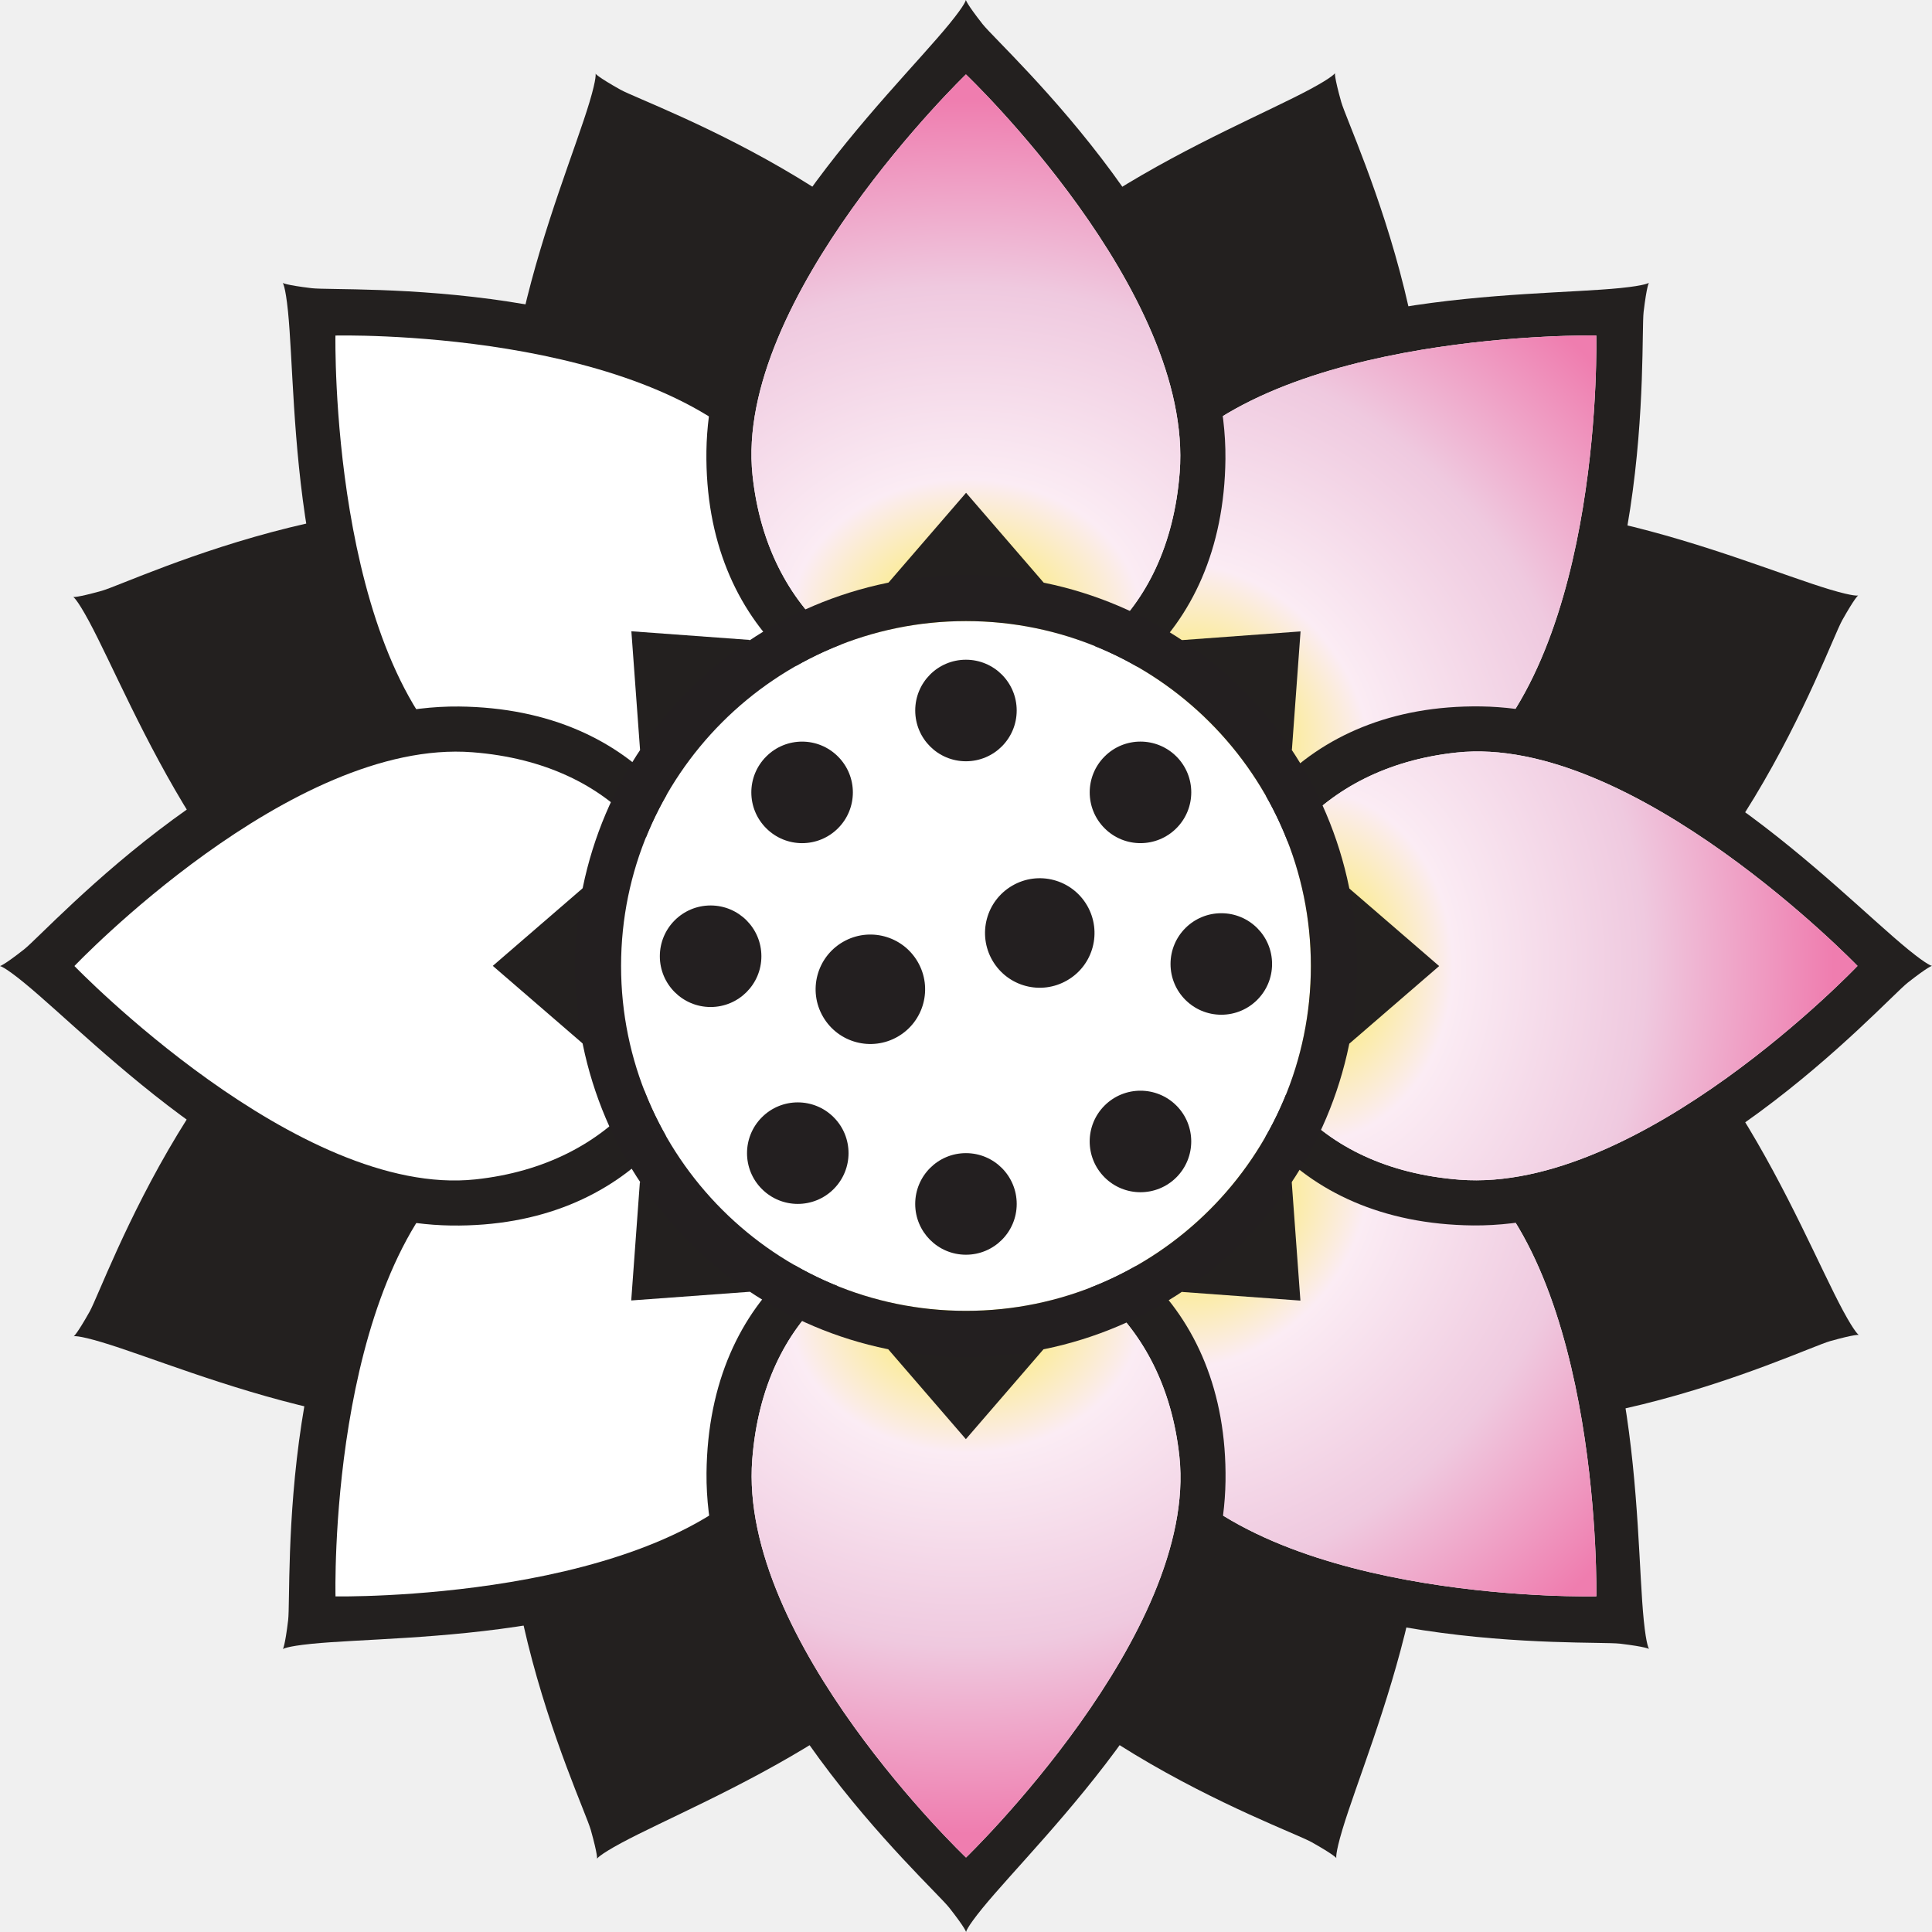
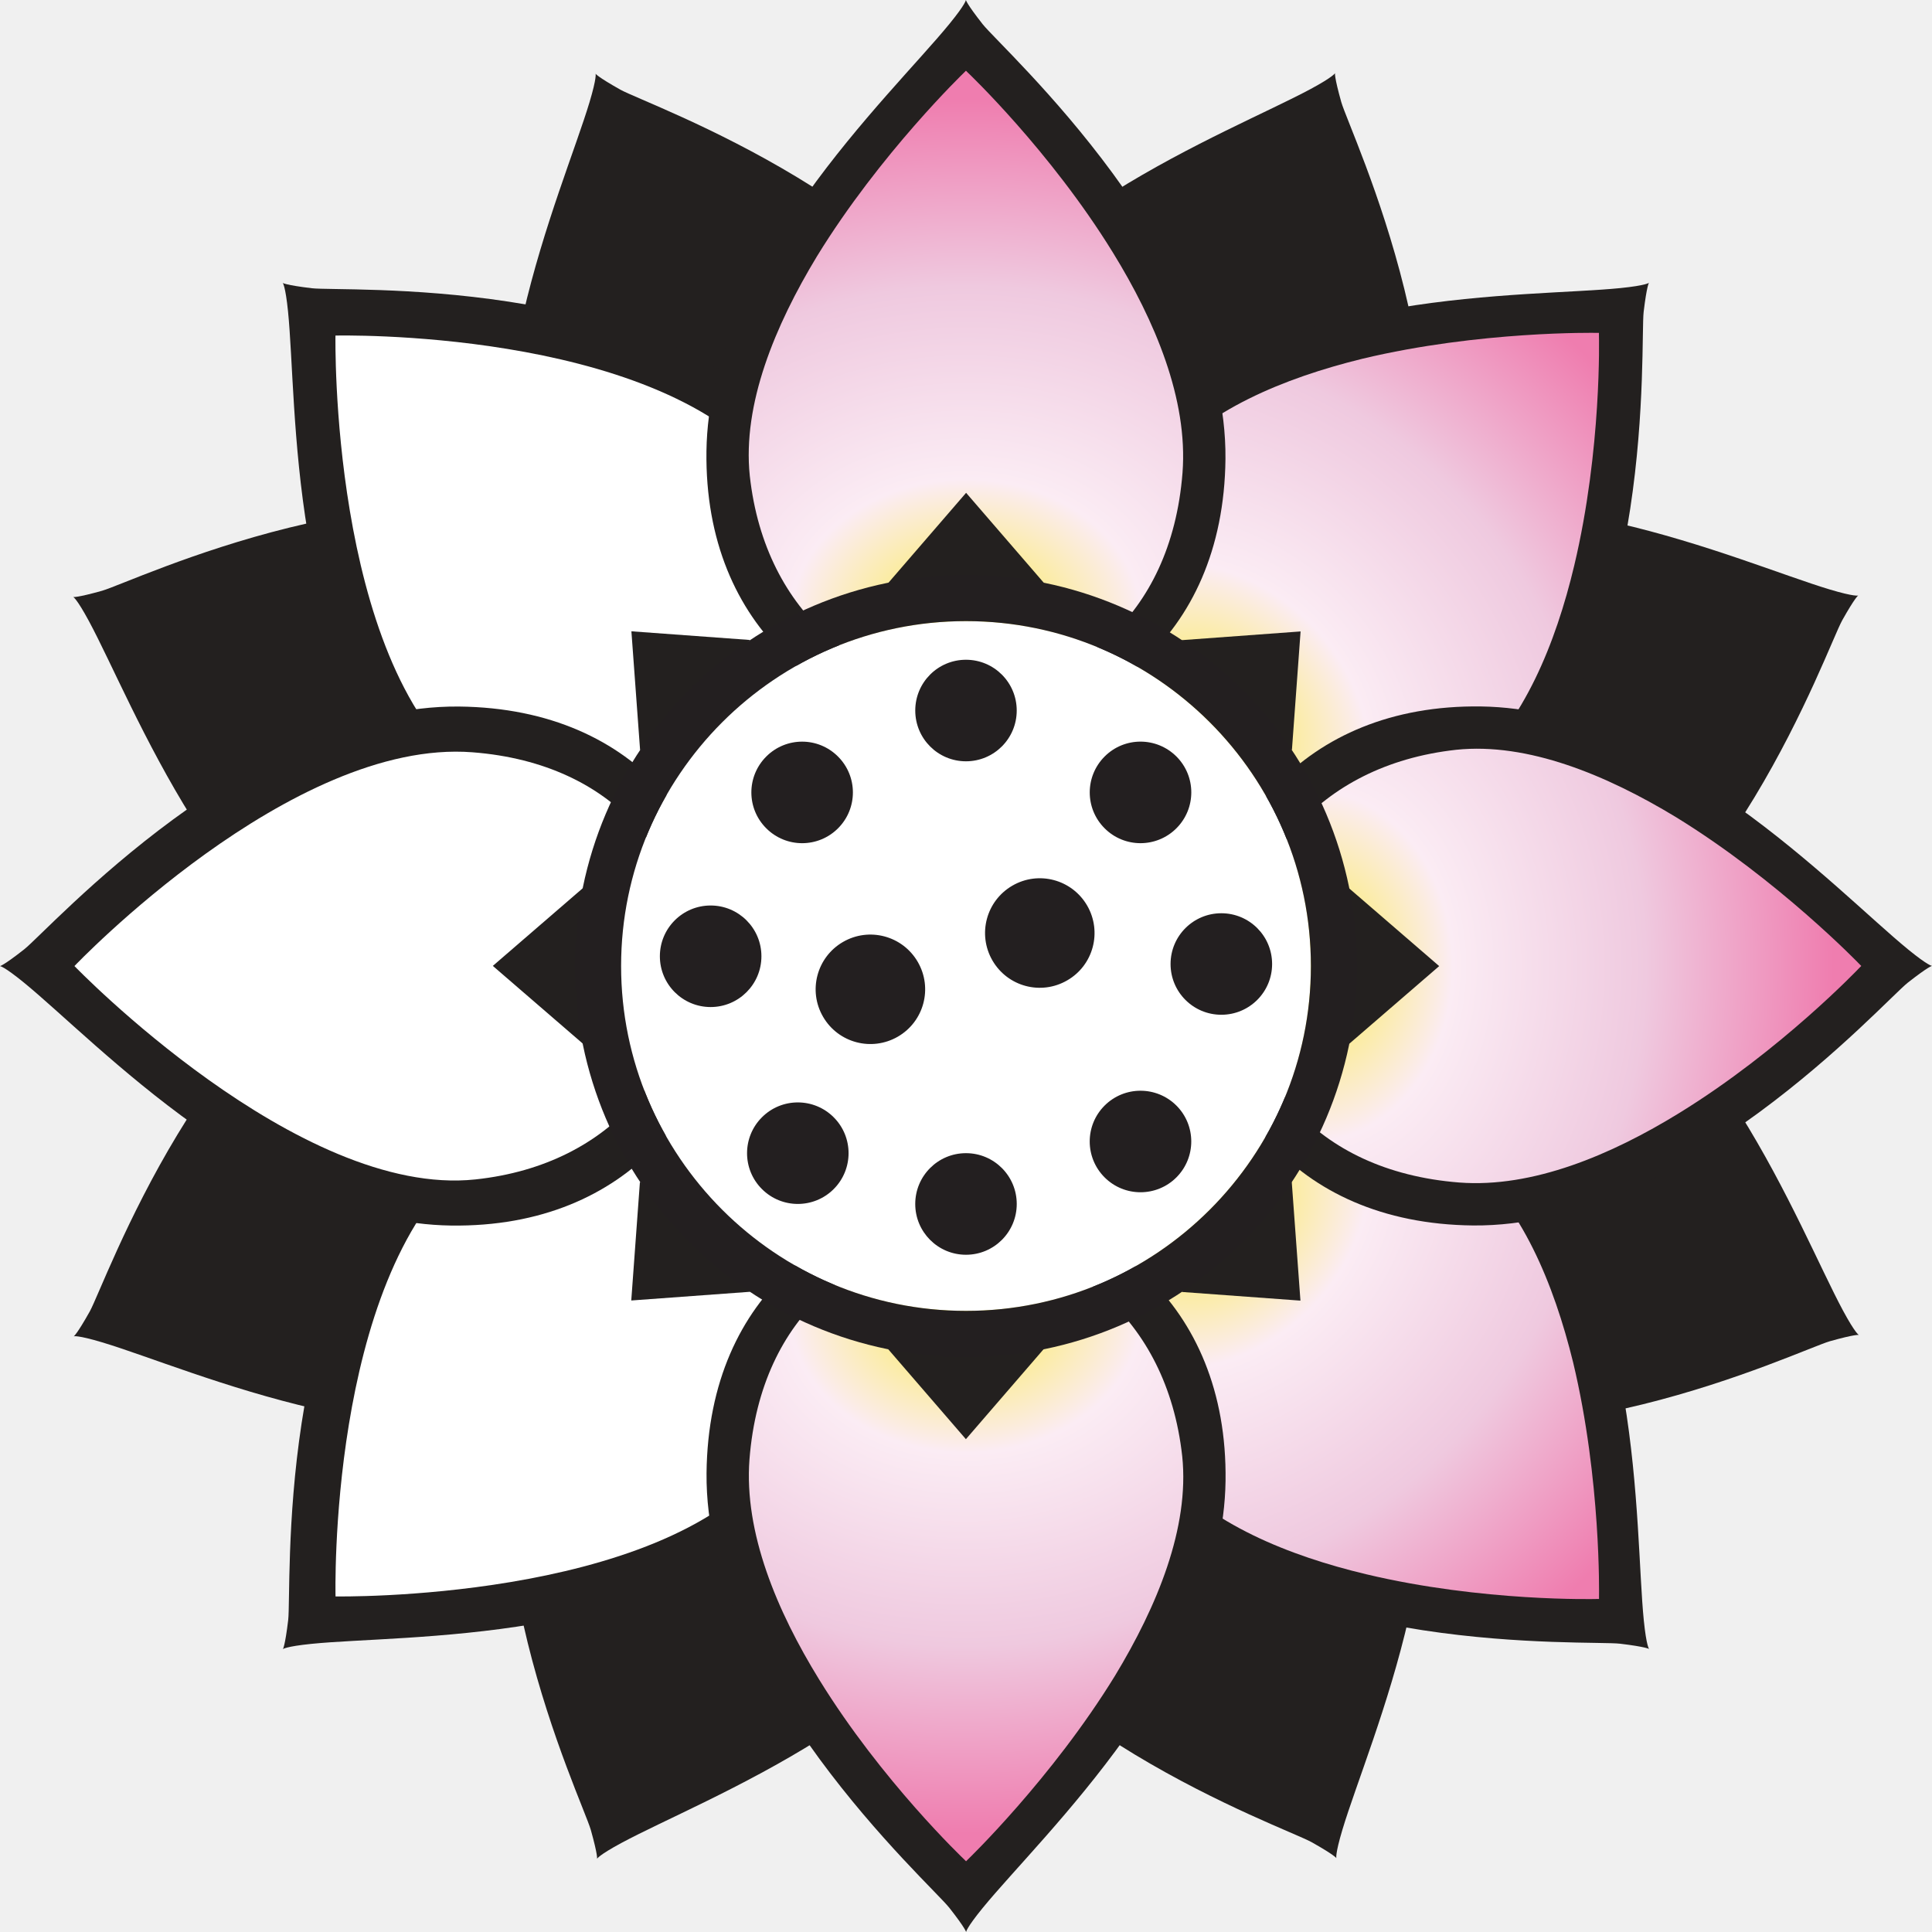
<svg xmlns="http://www.w3.org/2000/svg" width="400px" height="400px" version="1.1" xml:space="preserve" style="fill-rule:evenodd;clip-rule:evenodd;stroke-linejoin:round;stroke-miterlimit:2;">
-   <g transform="matrix(1,0,0,1,-0.006296,-0.006296)">
-     <g id="Layer1">
-       <g>
-         <g transform="matrix(100.9505,41.76714,41.76714,-100.9505,112.2667,82.81284)">
-           <path d="M-0.143,0.61C-0.143,0.61 -0.138,0.605 -0.133,0.556C-0.115,0.378 -0.133,-0.088 0.114,-0.342C0.59,-0.831 1.304,-0.151 0.82,0.343C0.543,0.625 -0.026,0.593 -0.088,0.6C-0.138,0.606 -0.143,0.61 -0.143,0.61Z" style="fill:rgb(35,32,31);fill-rule:nonzero;" />
-         </g>
-         <g transform="matrix(41.76714,-100.9505,-100.9505,-41.76714,82.82576,287.7107)">
-           <path d="M-0.143,0.61C-0.143,0.61 -0.138,0.605 -0.133,0.556C-0.115,0.378 -0.133,-0.088 0.114,-0.342C0.59,-0.831 1.304,-0.151 0.82,0.343C0.543,0.625 -0.026,0.593 -0.088,0.6C-0.138,0.606 -0.143,0.61 -0.143,0.61Z" style="fill:rgb(35,32,31);fill-rule:nonzero;" />
-         </g>
-         <g transform="matrix(-100.9505,-41.76714,-41.76714,100.9505,287.7237,317.1517)">
-           <path d="M-0.143,0.61C-0.143,0.61 -0.138,0.605 -0.133,0.556C-0.115,0.378 -0.133,-0.088 0.114,-0.342C0.59,-0.831 1.304,-0.151 0.82,0.343C0.543,0.625 -0.026,0.593 -0.088,0.6C-0.138,0.606 -0.143,0.61 -0.143,0.61Z" style="fill:rgb(35,32,31);fill-rule:nonzero;" />
-         </g>
-         <g transform="matrix(-41.76714,100.9505,100.9505,41.76714,317.1646,112.2538)">
-           <path d="M-0.143,0.61C-0.143,0.61 -0.138,0.605 -0.133,0.556C-0.115,0.378 -0.133,-0.088 0.114,-0.342C0.59,-0.831 1.304,-0.151 0.82,0.343C0.543,0.625 -0.026,0.593 -0.088,0.6C-0.138,0.606 -0.143,0.61 -0.143,0.61Z" style="fill:rgb(35,32,31);fill-rule:nonzero;" />
-         </g>
-         <g transform="matrix(100.9166,-41.84893,-41.84893,-100.9166,55.12306,179.1769)">
-           <path d="M-0.143,0.61C-0.143,0.61 -0.138,0.605 -0.133,0.556C-0.115,0.378 -0.133,-0.088 0.114,-0.342C0.59,-0.831 1.304,-0.151 0.82,0.343C0.543,0.625 -0.026,0.593 -0.088,0.6C-0.138,0.606 -0.143,0.61 -0.143,0.61Z" style="fill:rgb(35,32,31);fill-rule:nonzero;" />
-         </g>
-         <g transform="matrix(-41.84893,-100.9166,-100.9166,41.84893,179.1899,344.8795)">
-           <path d="M-0.143,0.61C-0.143,0.61 -0.138,0.605 -0.133,0.556C-0.115,0.378 -0.133,-0.088 0.114,-0.342C0.59,-0.831 1.304,-0.151 0.82,0.343C0.543,0.625 -0.026,0.593 -0.088,0.6C-0.138,0.606 -0.143,0.61 -0.143,0.61Z" style="fill:rgb(35,32,31);fill-rule:nonzero;" />
-         </g>
-         <g transform="matrix(-100.9166,41.84893,41.84893,100.9166,344.8924,220.8127)">
-           <path d="M-0.143,0.61C-0.143,0.61 -0.138,0.605 -0.133,0.556C-0.115,0.378 -0.133,-0.088 0.114,-0.342C0.59,-0.831 1.304,-0.151 0.82,0.343C0.543,0.625 -0.026,0.593 -0.088,0.6C-0.138,0.606 -0.143,0.61 -0.143,0.61Z" style="fill:rgb(35,32,31);fill-rule:nonzero;" />
-         </g>
-         <g transform="matrix(41.84893,100.9166,100.9166,-41.84893,220.8256,55.11012)">
-           <path d="M-0.143,0.61C-0.143,0.61 -0.138,0.605 -0.133,0.556C-0.115,0.378 -0.133,-0.088 0.114,-0.342C0.59,-0.831 1.304,-0.151 0.82,0.343C0.543,0.625 -0.026,0.593 -0.088,0.6C-0.138,0.606 -0.143,0.61 -0.143,0.61Z" style="fill:rgb(35,32,31);fill-rule:nonzero;" />
-         </g>
-       </g>
-       <g>
-         <g>
-           <g transform="matrix(109.2497,0.031365,0.031365,-109.2497,74.14596,125.2279)">
-             <path d="M-0.143,0.61C-0.143,0.61 -0.138,0.605 -0.133,0.556C-0.115,0.378 -0.133,-0.088 0.114,-0.342C0.59,-0.831 1.304,-0.151 0.82,0.343C0.543,0.625 -0.026,0.593 -0.088,0.6C-0.138,0.606 -0.143,0.61 -0.143,0.61Z" style="fill:rgb(35,32,31);fill-rule:nonzero;" />
-           </g>
-           <g transform="matrix(91.02376,0.026132,0.026132,-91.02376,80.08884,122.6393)">
-             <path d="M-0.117,0.584C-0.117,0.584 -0.13,-0.15 0.185,-0.404C0.682,-0.805 1.299,-0.216 0.867,0.288C0.598,0.602 -0.117,0.584 -0.117,0.584Z" style="fill:white;fill-rule:nonzero;" />
-           </g>
-         </g>
-         <g>
-           <g transform="matrix(0.031365,-109.2497,-109.2497,-0.031365,125.2183,325.8308)">
-             <path d="M-0.143,0.61C-0.143,0.61 -0.138,0.605 -0.133,0.556C-0.115,0.378 -0.133,-0.088 0.114,-0.342C0.59,-0.831 1.304,-0.151 0.82,0.343C0.543,0.625 -0.026,0.593 -0.088,0.6C-0.138,0.606 -0.143,0.61 -0.143,0.61Z" style="fill:rgb(35,32,31);fill-rule:nonzero;" />
-           </g>
-           <g transform="matrix(0.026132,-91.02376,-91.02376,-0.026132,122.6297,319.8879)">
-             <path d="M-0.117,0.584C-0.117,0.584 -0.13,-0.15 0.185,-0.404C0.682,-0.805 1.299,-0.216 0.867,0.288C0.598,0.602 -0.117,0.584 -0.117,0.584Z" style="fill:white;fill-rule:nonzero;" />
-           </g>
-         </g>
-         <g>
-           <g transform="matrix(-109.2497,-0.031365,-0.031365,109.2497,325.8212,274.7585)">
-             <path d="M-0.143,0.61C-0.143,0.61 -0.138,0.605 -0.133,0.556C-0.115,0.378 -0.133,-0.088 0.114,-0.342C0.59,-0.831 1.304,-0.151 0.82,0.343C0.543,0.625 -0.026,0.593 -0.088,0.6C-0.138,0.606 -0.143,0.61 -0.143,0.61Z" style="fill:rgb(35,32,31);fill-rule:nonzero;" />
-           </g>
-           <g transform="matrix(-91.02376,-0.026132,-0.026132,91.02376,319.8783,277.3471)">
-             <path d="M-0.117,0.584C-0.117,0.584 -0.13,-0.15 0.185,-0.404C0.682,-0.805 1.299,-0.216 0.867,0.288C0.598,0.602 -0.117,0.584 -0.117,0.584Z" style="fill:white;fill-rule:nonzero;" />
-           </g>
-         </g>
-         <g>
-           <g transform="matrix(-0.031365,109.2497,109.2497,0.031365,274.7489,74.15558)">
-             <path d="M-0.143,0.61C-0.143,0.61 -0.138,0.605 -0.133,0.556C-0.115,0.378 -0.133,-0.088 0.114,-0.342C0.59,-0.831 1.304,-0.151 0.82,0.343C0.543,0.625 -0.026,0.593 -0.088,0.6C-0.138,0.606 -0.143,0.61 -0.143,0.61Z" style="fill:rgb(35,32,31);fill-rule:nonzero;" />
-           </g>
-           <g transform="matrix(-0.026132,91.02376,91.02376,0.026132,277.3375,80.09846)">
-             <path d="M-0.117,0.584C-0.117,0.584 -0.13,-0.15 0.185,-0.404C0.682,-0.805 1.299,-0.216 0.867,0.288C0.598,0.602 -0.117,0.584 -0.117,0.584Z" style="fill:white;fill-rule:nonzero;" />
-           </g>
-         </g>
-       </g>
-       <g id="_4" transform="matrix(-91.02376,-0.026132,-0.026132,91.02376,319.8783,277.3471)">
-         <path d="M-0.117,0.584C-0.117,0.584 -0.13,-0.15 0.185,-0.404C0.682,-0.805 1.299,-0.216 0.867,0.288C0.598,0.602 -0.117,0.584 -0.117,0.584Z" style="fill:url(#_Radial1);fill-rule:nonzero;" />
-       </g>
-       <g id="_2" transform="matrix(-0.026132,91.02376,91.02376,0.026132,277.3375,80.09846)">
-         <path d="M-0.117,0.584C-0.117,0.584 -0.13,-0.15 0.185,-0.404C0.682,-0.805 1.299,-0.216 0.867,0.288C0.598,0.602 -0.117,0.584 -0.117,0.584Z" style="fill:url(#_Radial2);fill-rule:nonzero;" />
-       </g>
-       <g>
-         <g transform="matrix(-21.81887,21.80635,21.80635,21.81887,149.441,125.9989)">
-           <path d="M0.537,-0.321L0.015,0.283L1.06,0.285L0.537,-0.321Z" style="fill:rgb(35,32,31);fill-rule:nonzero;" />
-         </g>
-         <g transform="matrix(21.80635,21.81887,21.81887,-21.80635,125.9893,250.5358)">
-           <path d="M0.537,-0.321L0.015,0.283L1.06,0.285L0.537,-0.321Z" style="fill:rgb(35,32,31);fill-rule:nonzero;" />
-         </g>
-         <g transform="matrix(21.81887,-21.80635,-21.80635,-21.81887,250.5262,273.9875)">
-           <path d="M0.537,-0.321L0.015,0.283L1.06,0.285L0.537,-0.321Z" style="fill:rgb(35,32,31);fill-rule:nonzero;" />
-         </g>
-         <g transform="matrix(-21.80635,-21.81887,-21.81887,21.80635,273.9779,149.4506)">
-           <path d="M0.537,-0.321L0.015,0.283L1.06,0.285L0.537,-0.321Z" style="fill:rgb(35,32,31);fill-rule:nonzero;" />
-         </g>
-       </g>
-       <g>
-         <g>
-           <g transform="matrix(77.27336,-77.22901,-77.22901,-77.27336,58.1523,236.1136)">
-             <path d="M-0.143,0.61C-0.143,0.61 -0.138,0.605 -0.133,0.556C-0.115,0.378 -0.133,-0.088 0.114,-0.342C0.59,-0.831 1.304,-0.151 0.82,0.343C0.543,0.625 -0.026,0.593 -0.088,0.6C-0.138,0.606 -0.143,0.61 -0.143,0.61Z" style="fill:rgb(35,32,31);fill-rule:nonzero;" />
-           </g>
-           <g transform="matrix(64.382,-64.34504,-64.34504,-64.382,60.52415,230.0809)">
-             <path d="M-0.117,0.584C-0.117,0.584 -0.13,-0.15 0.185,-0.404C0.682,-0.805 1.299,-0.216 0.867,0.288C0.598,0.602 -0.117,0.584 -0.117,0.584Z" style="fill:white;fill-rule:nonzero;" />
-           </g>
-         </g>
-         <g>
-           <g transform="matrix(-77.22901,-77.27336,-77.27336,77.22901,236.1136,341.8477)">
-             <path d="M-0.143,0.61C-0.143,0.61 -0.138,0.605 -0.133,0.556C-0.115,0.378 -0.133,-0.088 0.114,-0.342C0.59,-0.831 1.304,-0.151 0.82,0.343C0.543,0.625 -0.026,0.593 -0.088,0.6C-0.138,0.606 -0.143,0.61 -0.143,0.61Z" style="fill:rgb(35,32,31);fill-rule:nonzero;" />
-           </g>
-           <g transform="matrix(-64.34504,-64.382,-64.382,64.34504,230.0809,339.4759)">
-             <path d="M-0.117,0.584C-0.117,0.584 -0.13,-0.15 0.185,-0.404C0.682,-0.805 1.299,-0.216 0.867,0.288C0.598,0.602 -0.117,0.584 -0.117,0.584Z" style="fill:white;fill-rule:nonzero;" />
-           </g>
-         </g>
-         <g>
-           <g transform="matrix(-77.27336,77.22901,77.22901,77.27336,341.8477,163.8864)">
-             <path d="M-0.143,0.61C-0.143,0.61 -0.138,0.605 -0.133,0.556C-0.115,0.378 -0.133,-0.088 0.114,-0.342C0.59,-0.831 1.304,-0.151 0.82,0.343C0.543,0.625 -0.026,0.593 -0.088,0.6C-0.138,0.606 -0.143,0.61 -0.143,0.61Z" style="fill:rgb(35,32,31);fill-rule:nonzero;" />
-           </g>
-           <g transform="matrix(-64.382,64.34504,64.34504,64.382,339.4759,169.9191)">
-             <path d="M-0.117,0.584C-0.117,0.584 -0.13,-0.15 0.185,-0.404C0.682,-0.805 1.299,-0.216 0.867,0.288C0.598,0.602 -0.117,0.584 -0.117,0.584Z" style="fill:white;fill-rule:nonzero;" />
-           </g>
-         </g>
-         <g>
-           <g transform="matrix(77.22901,77.27336,77.27336,-77.22901,163.8864,58.1523)">
-             <path d="M-0.143,0.61C-0.143,0.61 -0.138,0.605 -0.133,0.556C-0.115,0.378 -0.133,-0.088 0.114,-0.342C0.59,-0.831 1.304,-0.151 0.82,0.343C0.543,0.625 -0.026,0.593 -0.088,0.6C-0.138,0.606 -0.143,0.61 -0.143,0.61Z" style="fill:rgb(35,32,31);fill-rule:nonzero;" />
-           </g>
-           <g transform="matrix(64.34504,64.382,64.382,-64.34504,169.9191,60.52415)">
-             <path d="M-0.117,0.584C-0.117,0.584 -0.13,-0.15 0.185,-0.404C0.682,-0.805 1.299,-0.216 0.867,0.288C0.598,0.602 -0.117,0.584 -0.117,0.584Z" style="fill:white;fill-rule:nonzero;" />
-           </g>
-         </g>
-       </g>
-       <g id="_5" transform="matrix(-64.34504,-64.382,-64.382,64.34504,230.0809,339.4759)">
-         <path d="M-0.117,0.584C-0.117,0.584 -0.13,-0.15 0.185,-0.404C0.682,-0.805 1.299,-0.216 0.867,0.288C0.598,0.602 -0.117,0.584 -0.117,0.584Z" style="fill:url(#_Radial3);fill-rule:nonzero;" />
-       </g>
-       <g id="_3" transform="matrix(-64.382,64.34504,64.34504,64.382,339.4759,169.9191)">
-         <path d="M-0.117,0.584C-0.117,0.584 -0.13,-0.15 0.185,-0.404C0.682,-0.805 1.299,-0.216 0.867,0.288C0.598,0.602 -0.117,0.584 -0.117,0.584Z" style="fill:url(#_Radial4);fill-rule:nonzero;" />
-       </g>
-       <g id="_1" transform="matrix(64.34504,64.382,64.382,-64.34504,169.9191,60.52415)">
-         <path d="M-0.117,0.584C-0.117,0.584 -0.13,-0.15 0.185,-0.404C0.682,-0.805 1.299,-0.216 0.867,0.288C0.598,0.602 -0.117,0.584 -0.117,0.584Z" style="fill:url(#_Radial5);fill-rule:nonzero;" />
-       </g>
-       <g>
-         <g transform="matrix(-0.008856,30.84769,30.84769,0.008856,111.9391,183.4171)">
-           <path d="M0.537,-0.321L0.015,0.283L1.06,0.285L0.537,-0.321Z" style="fill:rgb(35,32,31);fill-rule:nonzero;" />
-         </g>
-         <g transform="matrix(30.84769,0.008856,0.008856,-30.84769,183.4171,288.0609)">
-           <path d="M0.537,-0.321L0.015,0.283L1.06,0.285L0.537,-0.321Z" style="fill:rgb(35,32,31);fill-rule:nonzero;" />
-         </g>
-         <g transform="matrix(0.008856,-30.84769,-30.84769,-0.008856,288.0609,216.5829)">
-           <path d="M0.537,-0.321L0.015,0.283L1.06,0.285L0.537,-0.321Z" style="fill:rgb(35,32,31);fill-rule:nonzero;" />
-         </g>
-         <g transform="matrix(-30.84769,-0.008856,-0.008856,30.84769,216.5829,111.9391)">
-           <path d="M0.537,-0.321L0.015,0.283L1.06,0.285L0.537,-0.321Z" style="fill:rgb(35,32,31);fill-rule:nonzero;" />
-         </g>
-       </g>
-       <g>
-         <g transform="matrix(-8.342978,0,0,8.342978,200,271.4075)">
-           <path d="M0,-17.118C4.719,-17.118 8.559,-13.278 8.559,-8.558C8.559,-3.84 4.719,0 0,0C-4.719,0 -8.559,-3.84 -8.559,-8.558C-8.559,-13.278 -4.719,-17.118 0,-17.118" style="fill:white;fill-rule:nonzero;" />
-         </g>
-         <g transform="matrix(8.342978,0,0,8.342978,200,280.9644)">
-           <path d="M0,-19.409C-5.351,-19.409 -9.705,-15.055 -9.705,-9.704C-9.705,-4.354 -5.351,0 0,0C5.351,0 9.705,-4.354 9.705,-9.704C9.705,-15.055 5.351,-19.409 0,-19.409M0,-1.146C-4.719,-1.146 -8.559,-4.985 -8.559,-9.704C-8.559,-14.424 -4.719,-18.263 0,-18.263C4.719,-18.263 8.559,-14.424 8.559,-9.704C8.559,-4.985 4.719,-1.146 0,-1.146" style="fill:rgb(35,31,32);fill-rule:nonzero;" />
-         </g>
-         <g transform="matrix(0,-8.342978,-8.342978,0,199.9983,136.6034)">
-           <path d="M-1.259,-1.259C-1.955,-1.259 -2.519,-0.696 -2.519,0.001C-2.519,0.697 -1.955,1.259 -1.259,1.259C-0.563,1.259 0.001,0.697 0.001,0.001C0.001,-0.696 -0.563,-1.259 -1.259,-1.259" style="fill:rgb(35,31,32);fill-rule:nonzero;" />
-         </g>
-         <g transform="matrix(0,-8.342978,-8.342978,0,200.0025,238.7598)">
-           <path d="M-1.26,-1.259C-0.564,-1.259 0.001,-0.696 0.001,0.001C0.001,0.697 -0.564,1.26 -1.26,1.26C-1.955,1.26 -2.52,0.697 -2.52,0.001C-2.52,-0.696 -1.955,-1.259 -1.26,-1.259" style="fill:rgb(35,31,32);fill-rule:nonzero;" />
-         </g>
-         <g transform="matrix(-8.342978,0,0,8.342978,147.1314,208.4982)">
-           <path d="M0,-2.52C-0.695,-2.52 -1.26,-1.957 -1.26,-1.26C-1.26,-0.564 -0.695,0 0,0C0.696,0 1.26,-0.564 1.26,-1.26C1.26,-1.957 0.696,-2.52 0,-2.52" style="fill:rgb(35,31,32);fill-rule:nonzero;" />
-         </g>
-         <g transform="matrix(-8.342978,0,0,8.342978,252.8644,210.095)">
-           <path d="M0,-2.519C0.696,-2.519 1.26,-1.956 1.26,-1.259C1.26,-0.563 0.696,0 0,0C-0.696,0 -1.26,-0.563 -1.26,-1.259C-1.26,-1.956 -0.696,-2.519 0,-2.519" style="fill:rgb(35,31,32);fill-rule:nonzero;" />
-         </g>
-         <g transform="matrix(-5.899376,-5.899376,-5.899376,5.899376,155.564,164.0551)">
-           <path d="M-0.892,-2.149C-1.588,-2.149 -2.151,-1.586 -2.151,-0.89C-2.151,-0.194 -1.588,0.369 -0.892,0.369C-0.195,0.37 0.368,-0.193 0.368,-0.891C0.368,-1.587 -0.195,-2.15 -0.892,-2.149" style="fill:rgb(35,31,32);fill-rule:nonzero;" />
-         </g>
-         <g transform="matrix(-5.899376,-5.899376,-5.899376,5.899376,225.6111,236.3366)">
-           <path d="M-0.891,-2.152C-0.196,-2.151 0.368,-1.588 0.369,-0.892C0.369,-0.196 -0.194,0.368 -0.891,0.368C-1.587,0.368 -2.151,-0.196 -2.151,-0.892C-2.15,-1.588 -1.586,-2.152 -0.891,-2.152" style="fill:rgb(35,31,32);fill-rule:nonzero;" />
-         </g>
-         <g transform="matrix(-5.899376,5.899376,5.899376,5.899376,175.6874,238.7531)">
-           <path d="M0.891,-2.15C0.195,-2.151 -0.369,-1.586 -0.369,-0.891C-0.369,-0.195 0.195,0.369 0.891,0.369C1.586,0.369 2.151,-0.195 2.15,-0.891C2.151,-1.586 1.586,-2.15 0.891,-2.15" style="fill:rgb(35,31,32);fill-rule:nonzero;" />
-         </g>
-         <g transform="matrix(-7.216936,4.185823,4.185823,7.216936,190.0413,210.457)">
-           <path d="M0.681,-2.533C-0.069,-2.533 -0.677,-1.926 -0.677,-1.174C-0.677,-0.424 -0.07,0.183 0.681,0.183C1.432,0.182 2.04,-0.426 2.039,-1.176C2.04,-1.926 1.431,-2.533 0.681,-2.533" style="fill:rgb(35,31,32);fill-rule:nonzero;" />
-         </g>
-         <g transform="matrix(-5.89772,5.901032,5.901032,5.89772,246.6423,164.0517)">
-           <path d="M0.891,-2.15C1.587,-2.15 2.151,-1.587 2.151,-0.891C2.152,-0.195 1.588,0.369 0.891,0.369C0.195,0.369 -0.369,-0.194 -0.369,-0.89C-0.368,-1.586 0.194,-2.151 0.891,-2.15" style="fill:rgb(35,31,32);fill-rule:nonzero;" />
-         </g>
-         <g transform="matrix(-7.216936,4.185823,4.185823,7.216936,225.1181,198.8055)">
-           <path d="M0.681,-2.534C1.432,-2.534 2.039,-1.927 2.04,-1.176C2.04,-0.424 1.433,0.183 0.681,0.182C-0.068,0.184 -0.676,-0.424 -0.677,-1.175C-0.677,-1.927 -0.069,-2.535 0.681,-2.534" style="fill:rgb(35,31,32);fill-rule:nonzero;" />
-         </g>
+   <g id="Layer1">
+     <g>
+       <g transform="matrix(100.9505,41.76714,41.76714,-100.9505,112.2667,82.81284)">
+         <path d="M-0.143,0.61C-0.143,0.61 -0.138,0.605 -0.133,0.556C-0.115,0.378 -0.133,-0.088 0.114,-0.342C0.59,-0.831 1.304,-0.151 0.82,0.343C0.543,0.625 -0.026,0.593 -0.088,0.6C-0.138,0.606 -0.143,0.61 -0.143,0.61Z" style="fill:rgb(35,32,31);fill-rule:nonzero;" />
+       </g>
+       <g transform="matrix(41.76714,-100.9505,-100.9505,-41.76714,82.82576,287.7107)">
+         <path d="M-0.143,0.61C-0.143,0.61 -0.138,0.605 -0.133,0.556C-0.115,0.378 -0.133,-0.088 0.114,-0.342C0.59,-0.831 1.304,-0.151 0.82,0.343C0.543,0.625 -0.026,0.593 -0.088,0.6C-0.138,0.606 -0.143,0.61 -0.143,0.61Z" style="fill:rgb(35,32,31);fill-rule:nonzero;" />
+       </g>
+       <g transform="matrix(-100.9505,-41.76714,-41.76714,100.9505,287.7237,317.1517)">
+         <path d="M-0.143,0.61C-0.143,0.61 -0.138,0.605 -0.133,0.556C-0.115,0.378 -0.133,-0.088 0.114,-0.342C0.59,-0.831 1.304,-0.151 0.82,0.343C0.543,0.625 -0.026,0.593 -0.088,0.6C-0.138,0.606 -0.143,0.61 -0.143,0.61Z" style="fill:rgb(35,32,31);fill-rule:nonzero;" />
+       </g>
+       <g transform="matrix(-41.76714,100.9505,100.9505,41.76714,317.1646,112.2538)">
+         <path d="M-0.143,0.61C-0.143,0.61 -0.138,0.605 -0.133,0.556C-0.115,0.378 -0.133,-0.088 0.114,-0.342C0.59,-0.831 1.304,-0.151 0.82,0.343C0.543,0.625 -0.026,0.593 -0.088,0.6C-0.138,0.606 -0.143,0.61 -0.143,0.61Z" style="fill:rgb(35,32,31);fill-rule:nonzero;" />
+       </g>
+       <g transform="matrix(100.9166,-41.84893,-41.84893,-100.9166,55.12306,179.1769)">
+         <path d="M-0.143,0.61C-0.143,0.61 -0.138,0.605 -0.133,0.556C-0.115,0.378 -0.133,-0.088 0.114,-0.342C0.59,-0.831 1.304,-0.151 0.82,0.343C0.543,0.625 -0.026,0.593 -0.088,0.6C-0.138,0.606 -0.143,0.61 -0.143,0.61Z" style="fill:rgb(35,32,31);fill-rule:nonzero;" />
+       </g>
+       <g transform="matrix(-41.84893,-100.9166,-100.9166,41.84893,179.1899,344.8795)">
+         <path d="M-0.143,0.61C-0.143,0.61 -0.138,0.605 -0.133,0.556C-0.115,0.378 -0.133,-0.088 0.114,-0.342C0.59,-0.831 1.304,-0.151 0.82,0.343C0.543,0.625 -0.026,0.593 -0.088,0.6C-0.138,0.606 -0.143,0.61 -0.143,0.61Z" style="fill:rgb(35,32,31);fill-rule:nonzero;" />
+       </g>
+       <g transform="matrix(-100.9166,41.84893,41.84893,100.9166,344.8924,220.8127)">
+         <path d="M-0.143,0.61C-0.143,0.61 -0.138,0.605 -0.133,0.556C-0.115,0.378 -0.133,-0.088 0.114,-0.342C0.59,-0.831 1.304,-0.151 0.82,0.343C0.543,0.625 -0.026,0.593 -0.088,0.6C-0.138,0.606 -0.143,0.61 -0.143,0.61Z" style="fill:rgb(35,32,31);fill-rule:nonzero;" />
+       </g>
+       <g transform="matrix(41.84893,100.9166,100.9166,-41.84893,220.8256,55.11012)">
+         <path d="M-0.143,0.61C-0.143,0.61 -0.138,0.605 -0.133,0.556C-0.115,0.378 -0.133,-0.088 0.114,-0.342C0.59,-0.831 1.304,-0.151 0.82,0.343C0.543,0.625 -0.026,0.593 -0.088,0.6C-0.138,0.606 -0.143,0.61 -0.143,0.61Z" style="fill:rgb(35,32,31);fill-rule:nonzero;" />
+       </g>
+     </g>
+     <g>
+       <g>
+         <g transform="matrix(109.2497,0.031365,0.031365,-109.2497,74.14596,125.2279)">
+           <path d="M-0.143,0.61C-0.143,0.61 -0.138,0.605 -0.133,0.556C-0.115,0.378 -0.133,-0.088 0.114,-0.342C0.59,-0.831 1.304,-0.151 0.82,0.343C0.543,0.625 -0.026,0.593 -0.088,0.6C-0.138,0.606 -0.143,0.61 -0.143,0.61Z" style="fill:rgb(35,32,31);fill-rule:nonzero;" />
+         </g>
+         <g transform="matrix(91.02376,0.026132,0.026132,-91.02376,80.08884,122.6393)">
+           <path d="M-0.117,0.584C-0.117,0.584 -0.13,-0.15 0.185,-0.404C0.682,-0.805 1.299,-0.216 0.867,0.288C0.598,0.602 -0.117,0.584 -0.117,0.584Z" style="fill:white;fill-rule:nonzero;" />
+         </g>
+       </g>
+       <g>
+         <g transform="matrix(0.031365,-109.2497,-109.2497,-0.031365,125.2183,325.8308)">
+           <path d="M-0.143,0.61C-0.143,0.61 -0.138,0.605 -0.133,0.556C-0.115,0.378 -0.133,-0.088 0.114,-0.342C0.59,-0.831 1.304,-0.151 0.82,0.343C0.543,0.625 -0.026,0.593 -0.088,0.6C-0.138,0.606 -0.143,0.61 -0.143,0.61Z" style="fill:rgb(35,32,31);fill-rule:nonzero;" />
+         </g>
+         <g transform="matrix(0.026132,-91.02376,-91.02376,-0.026132,122.6297,319.8879)">
+           <path d="M-0.117,0.584C-0.117,0.584 -0.13,-0.15 0.185,-0.404C0.682,-0.805 1.299,-0.216 0.867,0.288C0.598,0.602 -0.117,0.584 -0.117,0.584Z" style="fill:white;fill-rule:nonzero;" />
+         </g>
+       </g>
+       <g>
+         <g transform="matrix(-109.2497,-0.031365,-0.031365,109.2497,325.8212,274.7585)">
+           <path d="M-0.143,0.61C-0.143,0.61 -0.138,0.605 -0.133,0.556C-0.115,0.378 -0.133,-0.088 0.114,-0.342C0.59,-0.831 1.304,-0.151 0.82,0.343C0.543,0.625 -0.026,0.593 -0.088,0.6C-0.138,0.606 -0.143,0.61 -0.143,0.61Z" style="fill:rgb(35,32,31);fill-rule:nonzero;" />
+         </g>
+         <g transform="matrix(-91.02376,-0.026132,-0.026132,91.02376,319.8783,277.3471)">
+           <path d="M-0.117,0.584C-0.117,0.584 -0.13,-0.15 0.185,-0.404C0.682,-0.805 1.299,-0.216 0.867,0.288C0.598,0.602 -0.117,0.584 -0.117,0.584Z" style="fill:white;fill-rule:nonzero;" />
+         </g>
+       </g>
+       <g>
+         <g transform="matrix(-0.031365,109.2497,109.2497,0.031365,274.7489,74.15558)">
+           <path d="M-0.143,0.61C-0.143,0.61 -0.138,0.605 -0.133,0.556C-0.115,0.378 -0.133,-0.088 0.114,-0.342C0.59,-0.831 1.304,-0.151 0.82,0.343C0.543,0.625 -0.026,0.593 -0.088,0.6C-0.138,0.606 -0.143,0.61 -0.143,0.61Z" style="fill:rgb(35,32,31);fill-rule:nonzero;" />
+         </g>
+         <g transform="matrix(-0.026132,91.02376,91.02376,0.026132,277.3375,80.09846)">
+           <path d="M-0.117,0.584C-0.117,0.584 -0.13,-0.15 0.185,-0.404C0.682,-0.805 1.299,-0.216 0.867,0.288C0.598,0.602 -0.117,0.584 -0.117,0.584Z" style="fill:white;fill-rule:nonzero;" />
+         </g>
+       </g>
+     </g>
+     <g id="_4" transform="matrix(-91.02376,-0.026132,-0.026132,91.02376,319.8783,277.3471)">
+       <path d="M-0.117,0.59C-0.117,0.59 0.141,0.597 0.406,0.534C0.583,0.492 0.763,0.419 0.872,0.292C1.09,0.037 1.043,-0.239 0.879,-0.401C0.714,-0.563 0.433,-0.611 0.181,-0.409C0.054,-0.306 -0.02,-0.127 -0.064,0.052C-0.128,0.319 -0.123,0.584 -0.123,0.584L-0.123,0.59L-0.117,0.59Z" style="fill:url(#_Radial1);fill-rule:nonzero;" />
+     </g>
+     <g id="_2" transform="matrix(-0.026132,91.02376,91.02376,0.026132,277.3375,80.09846)">
+       <path d="M-0.117,0.59C-0.117,0.59 0.141,0.597 0.406,0.534C0.583,0.492 0.763,0.419 0.872,0.292C1.09,0.037 1.043,-0.239 0.879,-0.401C0.714,-0.563 0.433,-0.611 0.181,-0.409C0.054,-0.306 -0.02,-0.127 -0.064,0.052C-0.128,0.319 -0.123,0.584 -0.123,0.584L-0.123,0.59L-0.117,0.59Z" style="fill:url(#_Radial2);fill-rule:nonzero;" />
+     </g>
+     <g>
+       <g transform="matrix(-21.81887,21.80635,21.80635,21.81887,149.441,125.9989)">
+         <path d="M0.537,-0.321L0.015,0.283L1.06,0.285L0.537,-0.321Z" style="fill:rgb(35,32,31);fill-rule:nonzero;" />
+       </g>
+       <g transform="matrix(21.80635,21.81887,21.81887,-21.80635,125.9893,250.5358)">
+         <path d="M0.537,-0.321L0.015,0.283L1.06,0.285L0.537,-0.321Z" style="fill:rgb(35,32,31);fill-rule:nonzero;" />
+       </g>
+       <g transform="matrix(21.81887,-21.80635,-21.80635,-21.81887,250.5262,273.9875)">
+         <path d="M0.537,-0.321L0.015,0.283L1.06,0.285L0.537,-0.321Z" style="fill:rgb(35,32,31);fill-rule:nonzero;" />
+       </g>
+       <g transform="matrix(-21.80635,-21.81887,-21.81887,21.80635,273.9779,149.4506)">
+         <path d="M0.537,-0.321L0.015,0.283L1.06,0.285L0.537,-0.321Z" style="fill:rgb(35,32,31);fill-rule:nonzero;" />
+       </g>
+     </g>
+     <g>
+       <g>
+         <g transform="matrix(77.27336,-77.22901,-77.22901,-77.27336,58.1523,236.1136)">
+           <path d="M-0.143,0.61C-0.143,0.61 -0.138,0.605 -0.133,0.556C-0.115,0.378 -0.133,-0.088 0.114,-0.342C0.59,-0.831 1.304,-0.151 0.82,0.343C0.543,0.625 -0.026,0.593 -0.088,0.6C-0.138,0.606 -0.143,0.61 -0.143,0.61Z" style="fill:rgb(35,32,31);fill-rule:nonzero;" />
+         </g>
+         <g transform="matrix(64.382,-64.34504,-64.34504,-64.382,60.52415,230.0809)">
+           <path d="M-0.117,0.584C-0.117,0.584 -0.13,-0.15 0.185,-0.404C0.682,-0.805 1.299,-0.216 0.867,0.288C0.598,0.602 -0.117,0.584 -0.117,0.584Z" style="fill:white;fill-rule:nonzero;" />
+         </g>
+       </g>
+       <g>
+         <g transform="matrix(-77.22901,-77.27336,-77.27336,77.22901,236.1136,341.8477)">
+           <path d="M-0.143,0.61C-0.143,0.61 -0.138,0.605 -0.133,0.556C-0.115,0.378 -0.133,-0.088 0.114,-0.342C0.59,-0.831 1.304,-0.151 0.82,0.343C0.543,0.625 -0.026,0.593 -0.088,0.6C-0.138,0.606 -0.143,0.61 -0.143,0.61Z" style="fill:rgb(35,32,31);fill-rule:nonzero;" />
+         </g>
+         <g transform="matrix(-64.34504,-64.382,-64.382,64.34504,230.0809,339.4759)">
+           <path d="M-0.117,0.584C-0.117,0.584 -0.13,-0.15 0.185,-0.404C0.682,-0.805 1.299,-0.216 0.867,0.288C0.598,0.602 -0.117,0.584 -0.117,0.584Z" style="fill:white;fill-rule:nonzero;" />
+         </g>
+       </g>
+       <g>
+         <g transform="matrix(-77.27336,77.22901,77.22901,77.27336,341.8477,163.8864)">
+           <path d="M-0.143,0.61C-0.143,0.61 -0.138,0.605 -0.133,0.556C-0.115,0.378 -0.133,-0.088 0.114,-0.342C0.59,-0.831 1.304,-0.151 0.82,0.343C0.543,0.625 -0.026,0.593 -0.088,0.6C-0.138,0.606 -0.143,0.61 -0.143,0.61Z" style="fill:rgb(35,32,31);fill-rule:nonzero;" />
+         </g>
+         <g transform="matrix(-64.382,64.34504,64.34504,64.382,339.4759,169.9191)">
+           <path d="M-0.117,0.584C-0.117,0.584 -0.13,-0.15 0.185,-0.404C0.682,-0.805 1.299,-0.216 0.867,0.288C0.598,0.602 -0.117,0.584 -0.117,0.584Z" style="fill:white;fill-rule:nonzero;" />
+         </g>
+       </g>
+       <g>
+         <g transform="matrix(77.22901,77.27336,77.27336,-77.22901,163.8864,58.1523)">
+           <path d="M-0.143,0.61C-0.143,0.61 -0.138,0.605 -0.133,0.556C-0.115,0.378 -0.133,-0.088 0.114,-0.342C0.59,-0.831 1.304,-0.151 0.82,0.343C0.543,0.625 -0.026,0.593 -0.088,0.6C-0.138,0.606 -0.143,0.61 -0.143,0.61Z" style="fill:rgb(35,32,31);fill-rule:nonzero;" />
+         </g>
+         <g transform="matrix(64.34504,64.382,64.382,-64.34504,169.9191,60.52415)">
+           <path d="M-0.117,0.584C-0.117,0.584 -0.13,-0.15 0.185,-0.404C0.682,-0.805 1.299,-0.216 0.867,0.288C0.598,0.602 -0.117,0.584 -0.117,0.584Z" style="fill:white;fill-rule:nonzero;" />
+         </g>
+       </g>
+     </g>
+     <g id="_5" transform="matrix(-64.34504,-64.382,-64.382,64.34504,230.0809,339.4759)">
+       <path d="M-0.117,0.59C-0.117,0.59 0.141,0.597 0.406,0.534C0.583,0.492 0.763,0.419 0.872,0.292C1.09,0.037 1.043,-0.239 0.879,-0.401C0.714,-0.563 0.433,-0.611 0.181,-0.409C0.054,-0.306 -0.02,-0.127 -0.064,0.052C-0.128,0.319 -0.123,0.584 -0.123,0.584L-0.123,0.59L-0.117,0.59Z" style="fill:url(#_Radial3);fill-rule:nonzero;" />
+     </g>
+     <g id="_3" transform="matrix(-64.382,64.34504,64.34504,64.382,339.4759,169.9191)">
+       <path d="M-0.117,0.59C-0.117,0.59 0.141,0.597 0.406,0.534C0.583,0.492 0.763,0.419 0.872,0.292C1.09,0.037 1.043,-0.239 0.879,-0.401C0.714,-0.563 0.433,-0.611 0.181,-0.409C0.054,-0.306 -0.02,-0.127 -0.064,0.052C-0.128,0.319 -0.123,0.584 -0.123,0.584L-0.123,0.59L-0.117,0.59Z" style="fill:url(#_Radial4);fill-rule:nonzero;" />
+     </g>
+     <g id="_1" transform="matrix(64.34504,64.382,64.382,-64.34504,169.9191,60.52415)">
+       <path d="M-0.117,0.59C-0.117,0.59 0.141,0.597 0.406,0.534C0.583,0.492 0.763,0.419 0.872,0.292C1.09,0.037 1.043,-0.239 0.879,-0.401C0.714,-0.563 0.433,-0.611 0.181,-0.409C0.054,-0.306 -0.02,-0.127 -0.064,0.052C-0.128,0.319 -0.123,0.584 -0.123,0.584L-0.123,0.59L-0.117,0.59Z" style="fill:url(#_Radial5);fill-rule:nonzero;" />
+     </g>
+     <g>
+       <g transform="matrix(-0.008856,30.84769,30.84769,0.008856,111.9391,183.4171)">
+         <path d="M0.537,-0.321L0.015,0.283L1.06,0.285L0.537,-0.321Z" style="fill:rgb(35,32,31);fill-rule:nonzero;" />
+       </g>
+       <g transform="matrix(30.84769,0.008856,0.008856,-30.84769,183.4171,288.0609)">
+         <path d="M0.537,-0.321L0.015,0.283L1.06,0.285L0.537,-0.321Z" style="fill:rgb(35,32,31);fill-rule:nonzero;" />
+       </g>
+       <g transform="matrix(0.008856,-30.84769,-30.84769,-0.008856,288.0609,216.5829)">
+         <path d="M0.537,-0.321L0.015,0.283L1.06,0.285L0.537,-0.321Z" style="fill:rgb(35,32,31);fill-rule:nonzero;" />
+       </g>
+       <g transform="matrix(-30.84769,-0.008856,-0.008856,30.84769,216.5829,111.9391)">
+         <path d="M0.537,-0.321L0.015,0.283L1.06,0.285L0.537,-0.321Z" style="fill:rgb(35,32,31);fill-rule:nonzero;" />
+       </g>
+     </g>
+     <g>
+       <g transform="matrix(-8.342978,0,0,8.342978,200,271.4075)">
+         <path d="M0,-17.118C4.719,-17.118 8.559,-13.278 8.559,-8.558C8.559,-3.84 4.719,0 0,0C-4.719,0 -8.559,-3.84 -8.559,-8.558C-8.559,-13.278 -4.719,-17.118 0,-17.118" style="fill:white;fill-rule:nonzero;" />
+       </g>
+       <g transform="matrix(8.342978,0,0,8.342978,200,280.9644)">
+         <path d="M0,-19.409C-5.351,-19.409 -9.705,-15.055 -9.705,-9.704C-9.705,-4.354 -5.351,0 0,0C5.351,0 9.705,-4.354 9.705,-9.704C9.705,-15.055 5.351,-19.409 0,-19.409M0,-1.146C-4.719,-1.146 -8.559,-4.985 -8.559,-9.704C-8.559,-14.424 -4.719,-18.263 0,-18.263C4.719,-18.263 8.559,-14.424 8.559,-9.704C8.559,-4.985 4.719,-1.146 0,-1.146" style="fill:rgb(35,31,32);fill-rule:nonzero;" />
+       </g>
+       <g transform="matrix(0,-8.342978,-8.342978,0,199.9983,136.6034)">
+         <path d="M-1.259,-1.259C-1.955,-1.259 -2.519,-0.696 -2.519,0.001C-2.519,0.697 -1.955,1.259 -1.259,1.259C-0.563,1.259 0.001,0.697 0.001,0.001C0.001,-0.696 -0.563,-1.259 -1.259,-1.259" style="fill:rgb(35,31,32);fill-rule:nonzero;" />
+       </g>
+       <g transform="matrix(0,-8.342978,-8.342978,0,200.0025,238.7598)">
+         <path d="M-1.26,-1.259C-0.564,-1.259 0.001,-0.696 0.001,0.001C0.001,0.697 -0.564,1.26 -1.26,1.26C-1.955,1.26 -2.52,0.697 -2.52,0.001C-2.52,-0.696 -1.955,-1.259 -1.26,-1.259" style="fill:rgb(35,31,32);fill-rule:nonzero;" />
+       </g>
+       <g transform="matrix(-8.342978,0,0,8.342978,147.1314,208.4982)">
+         <path d="M0,-2.52C-0.695,-2.52 -1.26,-1.957 -1.26,-1.26C-1.26,-0.564 -0.695,0 0,0C0.696,0 1.26,-0.564 1.26,-1.26C1.26,-1.957 0.696,-2.52 0,-2.52" style="fill:rgb(35,31,32);fill-rule:nonzero;" />
+       </g>
+       <g transform="matrix(-8.342978,0,0,8.342978,252.8644,210.095)">
+         <path d="M0,-2.519C0.696,-2.519 1.26,-1.956 1.26,-1.259C1.26,-0.563 0.696,0 0,0C-0.696,0 -1.26,-0.563 -1.26,-1.259C-1.26,-1.956 -0.696,-2.519 0,-2.519" style="fill:rgb(35,31,32);fill-rule:nonzero;" />
+       </g>
+       <g transform="matrix(-5.899376,-5.899376,-5.899376,5.899376,155.564,164.0551)">
+         <path d="M-0.892,-2.149C-1.588,-2.149 -2.151,-1.586 -2.151,-0.89C-2.151,-0.194 -1.588,0.369 -0.892,0.369C-0.195,0.37 0.368,-0.193 0.368,-0.891C0.368,-1.587 -0.195,-2.15 -0.892,-2.149" style="fill:rgb(35,31,32);fill-rule:nonzero;" />
+       </g>
+       <g transform="matrix(-5.899376,-5.899376,-5.899376,5.899376,225.6111,236.3366)">
+         <path d="M-0.891,-2.152C-0.196,-2.151 0.368,-1.588 0.369,-0.892C0.369,-0.196 -0.194,0.368 -0.891,0.368C-1.587,0.368 -2.151,-0.196 -2.151,-0.892C-2.15,-1.588 -1.586,-2.152 -0.891,-2.152" style="fill:rgb(35,31,32);fill-rule:nonzero;" />
+       </g>
+       <g transform="matrix(-5.899376,5.899376,5.899376,5.899376,175.6874,238.7531)">
+         <path d="M0.891,-2.15C0.195,-2.151 -0.369,-1.586 -0.369,-0.891C-0.369,-0.195 0.195,0.369 0.891,0.369C1.586,0.369 2.151,-0.195 2.15,-0.891C2.151,-1.586 1.586,-2.15 0.891,-2.15" style="fill:rgb(35,31,32);fill-rule:nonzero;" />
+       </g>
+       <g transform="matrix(-7.216936,4.185823,4.185823,7.216936,190.0413,210.457)">
+         <path d="M0.681,-2.533C-0.069,-2.533 -0.677,-1.926 -0.677,-1.174C-0.677,-0.424 -0.07,0.183 0.681,0.183C1.432,0.182 2.04,-0.426 2.039,-1.176C2.04,-1.926 1.431,-2.533 0.681,-2.533" style="fill:rgb(35,31,32);fill-rule:nonzero;" />
+       </g>
+       <g transform="matrix(-5.89772,5.901032,5.901032,5.89772,246.6423,164.0517)">
+         <path d="M0.891,-2.15C1.587,-2.15 2.151,-1.587 2.151,-0.891C2.152,-0.195 1.588,0.369 0.891,0.369C0.195,0.369 -0.369,-0.194 -0.369,-0.89C-0.368,-1.586 0.194,-2.151 0.891,-2.15" style="fill:rgb(35,31,32);fill-rule:nonzero;" />
+       </g>
+       <g transform="matrix(-7.216936,4.185823,4.185823,7.216936,225.1181,198.8055)">
+         <path d="M0.681,-2.534C1.432,-2.534 2.039,-1.927 2.04,-1.176C2.04,-0.424 1.433,0.183 0.681,0.182C-0.068,0.184 -0.676,-0.424 -0.677,-1.175C-0.677,-1.927 -0.069,-2.535 0.681,-2.534" style="fill:rgb(35,31,32);fill-rule:nonzero;" />
      </g>
    </g>
  </g>
  <defs>
    <radialGradient id="_Radial1" cx="0" cy="0" r="1" gradientUnits="userSpaceOnUse" gradientTransform="matrix(-0.841811,0.841811,1.044702,1.044702,0.762545,-0.294881)">
      <stop offset="0" style="stop-color:rgb(250,237,74);stop-opacity:1" />
      <stop offset="0.27" style="stop-color:rgb(251,236,244);stop-opacity:1" />
      <stop offset="0.64" style="stop-color:rgb(239,201,223);stop-opacity:1" />
      <stop offset="1" style="stop-color:rgb(239,125,175);stop-opacity:1" />
    </radialGradient>
    <radialGradient id="_Radial2" cx="0" cy="0" r="1" gradientUnits="userSpaceOnUse" gradientTransform="matrix(-0.841811,0.841811,1.044702,1.044702,0.762545,-0.294881)">
      <stop offset="0" style="stop-color:rgb(250,237,74);stop-opacity:1" />
      <stop offset="0.27" style="stop-color:rgb(251,236,244);stop-opacity:1" />
      <stop offset="0.64" style="stop-color:rgb(239,201,223);stop-opacity:1" />
      <stop offset="1" style="stop-color:rgb(239,125,175);stop-opacity:1" />
    </radialGradient>
    <radialGradient id="_Radial3" cx="0" cy="0" r="1" gradientUnits="userSpaceOnUse" gradientTransform="matrix(-0.841811,0.841811,1.044702,1.044702,0.762545,-0.294881)">
      <stop offset="0" style="stop-color:rgb(250,237,74);stop-opacity:1" />
      <stop offset="0.27" style="stop-color:rgb(251,236,244);stop-opacity:1" />
      <stop offset="0.64" style="stop-color:rgb(239,201,223);stop-opacity:1" />
      <stop offset="1" style="stop-color:rgb(239,125,175);stop-opacity:1" />
    </radialGradient>
    <radialGradient id="_Radial4" cx="0" cy="0" r="1" gradientUnits="userSpaceOnUse" gradientTransform="matrix(-0.841811,0.841811,1.044702,1.044702,0.762545,-0.294881)">
      <stop offset="0" style="stop-color:rgb(250,237,74);stop-opacity:1" />
      <stop offset="0.27" style="stop-color:rgb(251,236,244);stop-opacity:1" />
      <stop offset="0.64" style="stop-color:rgb(239,201,223);stop-opacity:1" />
      <stop offset="1" style="stop-color:rgb(239,125,175);stop-opacity:1" />
    </radialGradient>
    <radialGradient id="_Radial5" cx="0" cy="0" r="1" gradientUnits="userSpaceOnUse" gradientTransform="matrix(-0.841811,0.841811,1.044702,1.044702,0.762545,-0.294881)">
      <stop offset="0" style="stop-color:rgb(250,237,74);stop-opacity:1" />
      <stop offset="0.27" style="stop-color:rgb(251,236,244);stop-opacity:1" />
      <stop offset="0.64" style="stop-color:rgb(239,201,223);stop-opacity:1" />
      <stop offset="1" style="stop-color:rgb(239,125,175);stop-opacity:1" />
    </radialGradient>
  </defs>
</svg>
